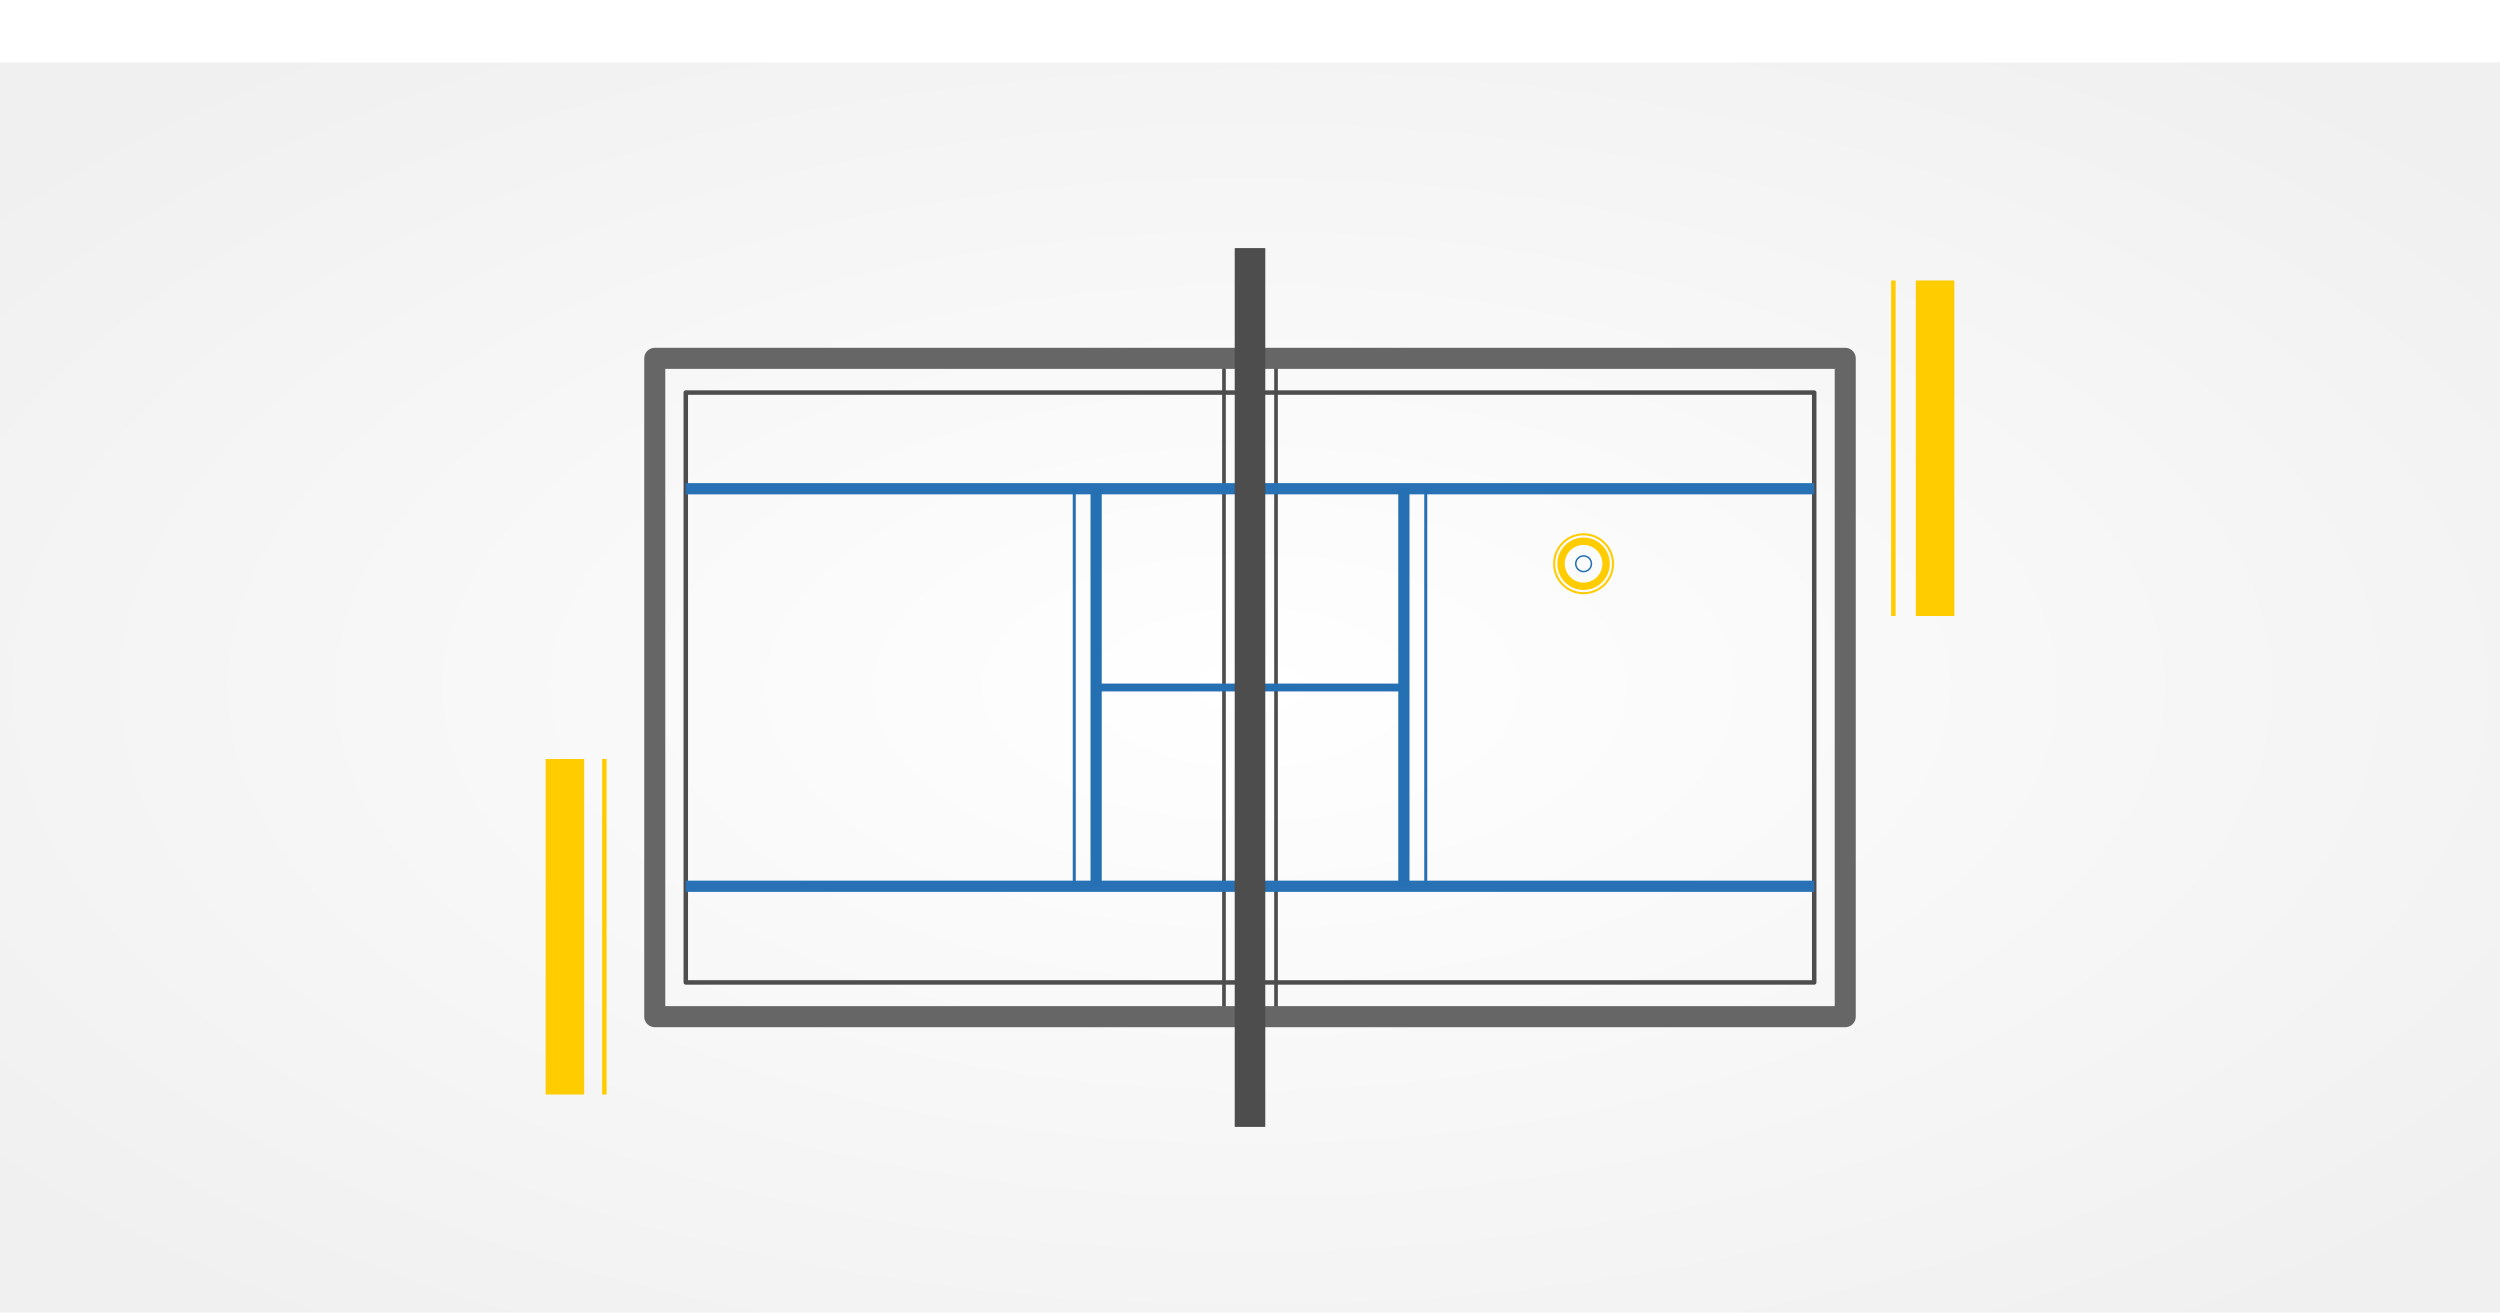
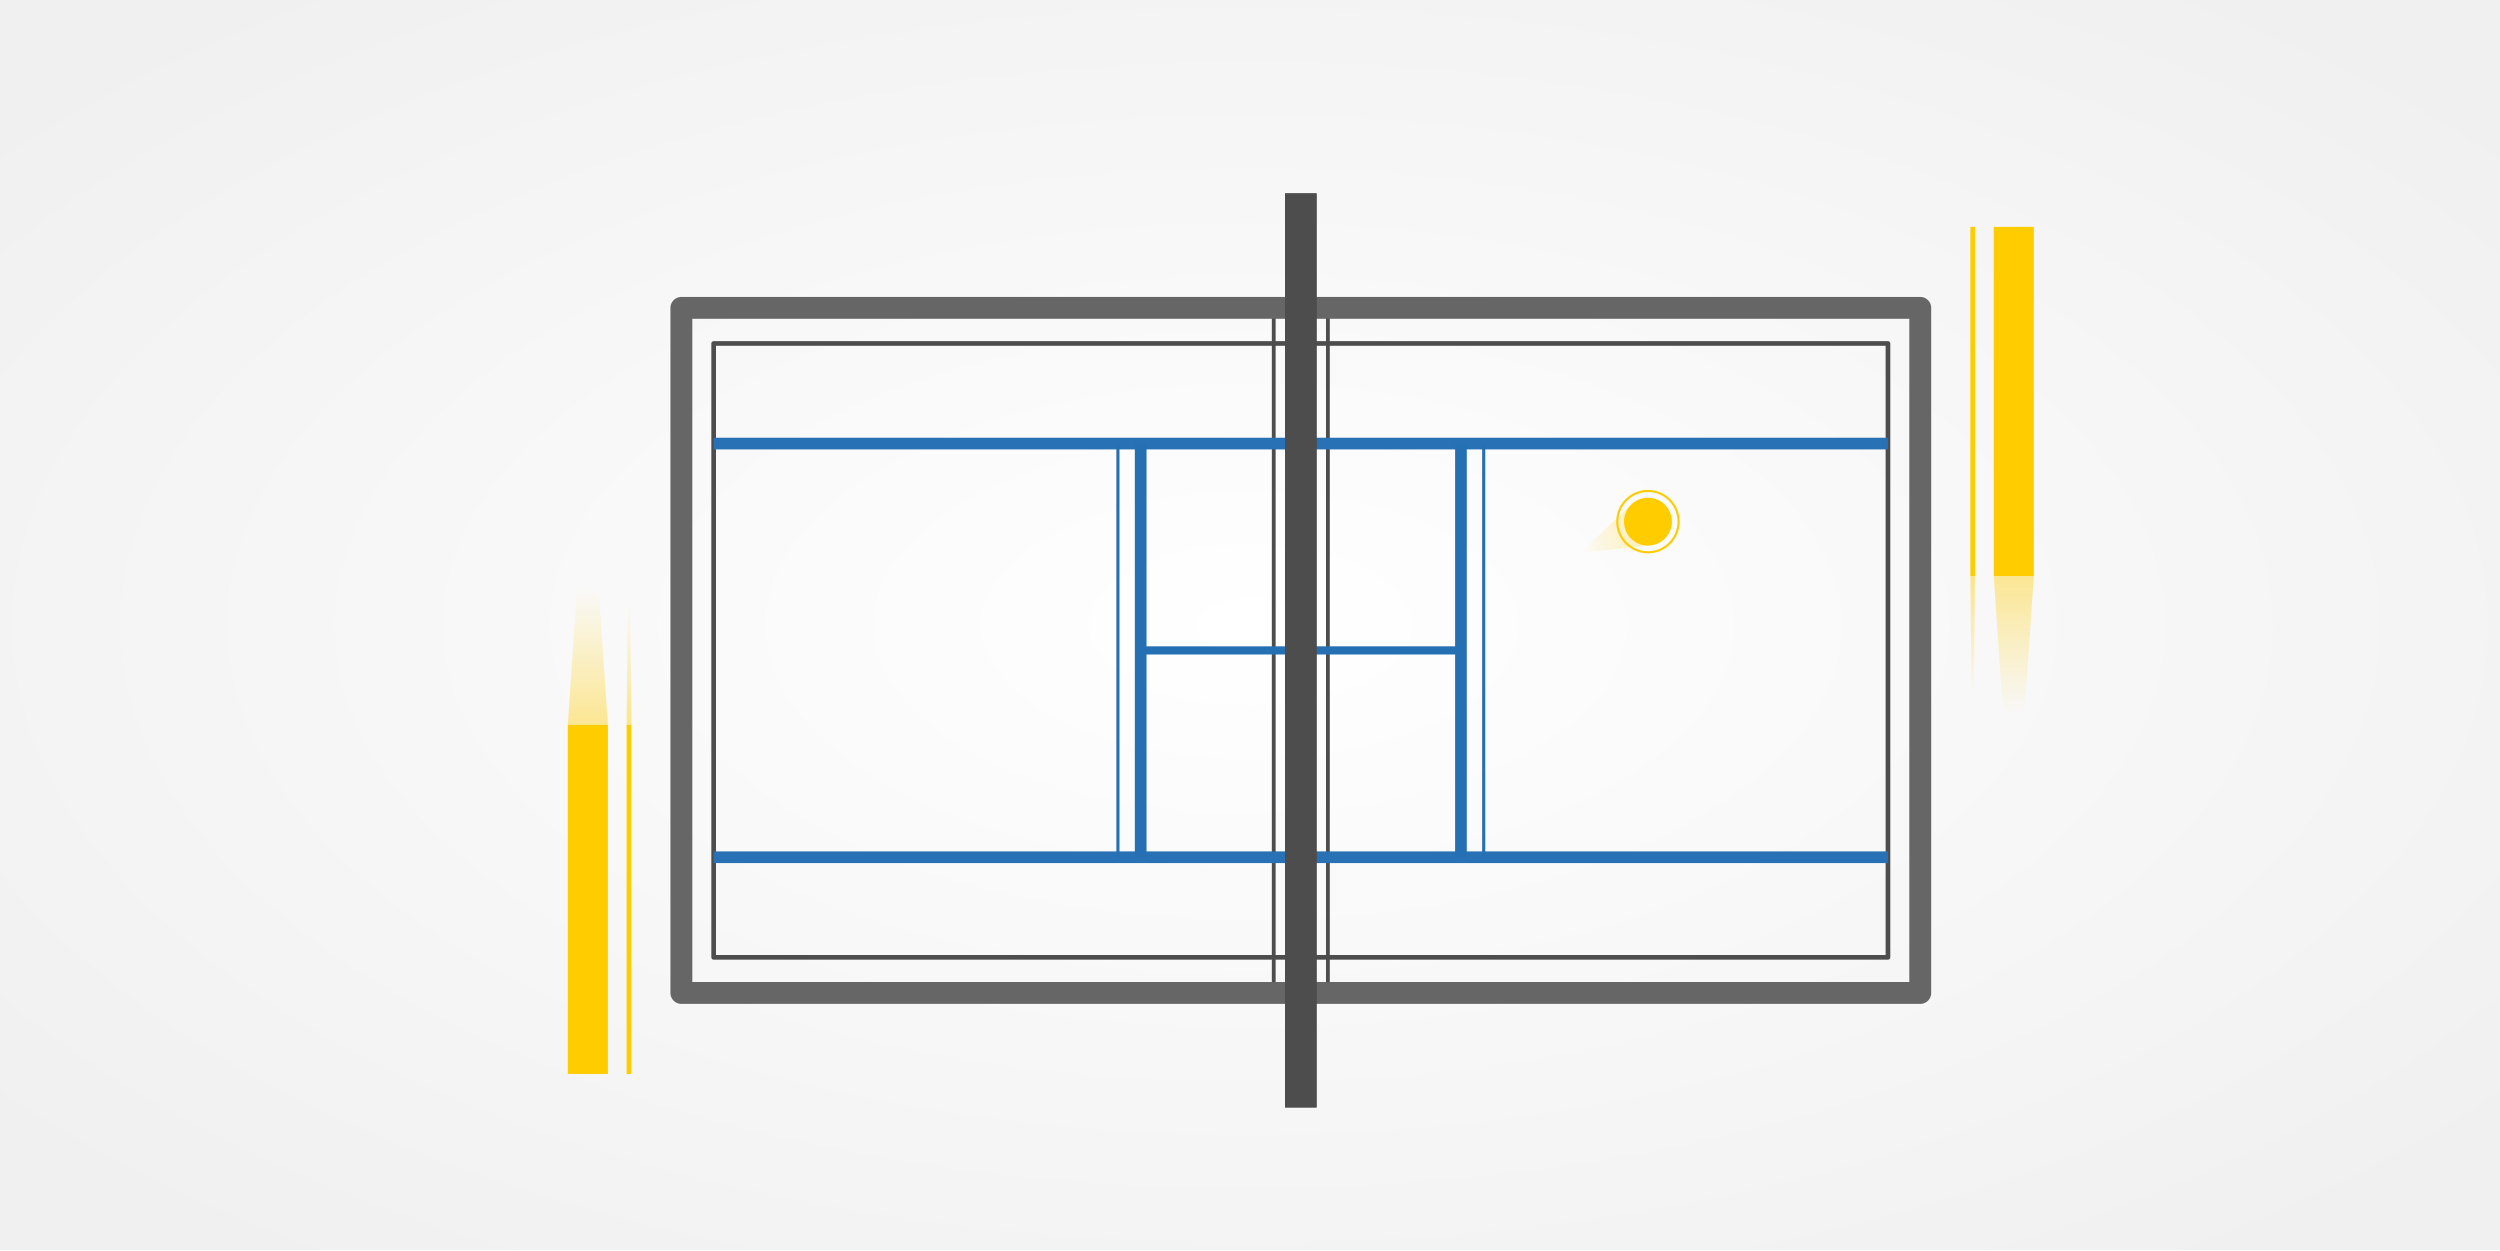
- <svg xmlns="http://www.w3.org/2000/svg" xmlns:xlink="http://www.w3.org/1999/xlink" width="677.333mm" height="355.6mm" viewBox="0 0 2400 1260" id="svg6072" version="1.1">
+ <svg xmlns="http://www.w3.org/2000/svg" xmlns:xlink="http://www.w3.org/1999/xlink" width="650.875mm" height="325.438mm" viewBox="0 0 2306.25 1153.125" id="svg6072" version="1.1">
  <defs id="defs6074">
    <linearGradient id="linearGradient6622">
      <stop style="stop-color:#ffffff;stop-opacity:1" offset="0" id="stop6624" />
      <stop style="stop-color:#f0f0f0;stop-opacity:1" offset="1" id="stop6626" />
    </linearGradient>
-     <radialGradient xlink:href="#linearGradient6622" id="radialGradient6628" cx="930.115" cy="691.061" fx="930.115" fy="691.061" r="1200" gradientTransform="matrix(9.4213388e-7,-0.643991,1.291667,-1.070851e-8,-41.19239,1371.348)" gradientUnits="userSpaceOnUse" />
+     <radialGradient xlink:href="#linearGradient6622" id="radialGradient6628" cx="930.115" cy="691.061" fx="930.115" fy="691.061" r="1200" gradientTransform="matrix(9.0533176e-7,-0.6188351,1.241211,-1.0290209e-8,-53.19939,1324.513)" gradientUnits="userSpaceOnUse" />
+     <linearGradient id="linearGradient1199">
+       <stop style="stop-color:#ffcc00;stop-opacity:0.45" offset="0" id="stop1195" />
+       <stop style="stop-color:#ffcc00;stop-opacity:0;" offset="1" id="stop1197" />
+     </linearGradient>
+     <linearGradient id="linearGradient1121">
+       <stop style="stop-color:#ffcc00;stop-opacity:0.394" offset="0" id="stop1117" />
+       <stop style="stop-color:#ffcc00;stop-opacity:0;" offset="1" id="stop1119" />
+     </linearGradient>
+     <linearGradient xlink:href="#linearGradient1121" id="linearGradient1115" x1="-60.636" y1="215.471" x2="-92.541" y2="240.933" gradientUnits="userSpaceOnUse" gradientTransform="rotate(21.45086,-78.25517,228.7803)" />
+     <linearGradient xlink:href="#linearGradient1199" id="linearGradient1153" x1="-521.054" y1="314.14" x2="-521.054" y2="249.784" gradientUnits="userSpaceOnUse" />
+     <linearGradient xlink:href="#linearGradient1199" id="linearGradient1175" x1="-502.92" y1="308.516" x2="-502.92" y2="257.19" gradientUnits="userSpaceOnUse" />
+     <linearGradient xlink:href="#linearGradient1199" id="linearGradient1181" gradientUnits="userSpaceOnUse" x1="-502.92" y1="308.516" x2="-502.92" y2="257.19" gradientTransform="rotate(180,-215.7143,276.6479)" />
+     <linearGradient xlink:href="#linearGradient1199" id="linearGradient1183" gradientUnits="userSpaceOnUse" x1="-521.054" y1="314.14" x2="-521.054" y2="249.784" gradientTransform="rotate(180,-215.7143,276.6479)" />
  </defs>
-   <g id="layer1" transform="translate(348.5714,-112.3622)">
-     <rect style="opacity:1;fill:url(#radialGradient6628);fill-opacity:1;stroke:none;stroke-width:2;stroke-linecap:round;stroke-linejoin:round;stroke-miterlimit:4;stroke-dasharray:none;stroke-dashoffset:10.8;stroke-opacity:1" id="rect6620" width="2400" height="1200" x="-348.571" y="172.362" />
-     <g transform="matrix(2.154286,0,0,2.154286,1316.139,176.3835)" id="layer1-8">
-       <rect y="26.648" x="-565.714" height="500" width="700" id="rect5921" style="opacity:0;fill:#e6e6e6;fill-opacity:1;stroke:none;stroke-width:1.5;stroke-linecap:round;stroke-linejoin:round;stroke-miterlimit:4;stroke-dasharray:none;stroke-dashoffset:10.8;stroke-opacity:1" />
-       <rect y="95.278" x="80.994" height="149.503" width="17.173" id="rect5966" style="opacity:1;fill:#ffcc00;fill-opacity:1;stroke:none;stroke-width:5;stroke-linecap:round;stroke-linejoin:round;stroke-miterlimit:4;stroke-dasharray:none;stroke-dashoffset:10.8;stroke-opacity:1" />
-       <rect style="opacity:1;fill:#ffcc00;fill-opacity:1;stroke:none;stroke-width:5;stroke-linecap:round;stroke-linejoin:round;stroke-miterlimit:4;stroke-dasharray:none;stroke-dashoffset:10.8;stroke-opacity:1" id="rect5968" width="17.173" height="149.503" x="-529.595" y="308.515" />
-       <g style="stroke:#4d4d4d;stroke-width:2.457;stroke-miterlimit:4;stroke-dasharray:none" transform="matrix(0.6626984,0,0,1,-71.57739,-3.9282227e-6)" id="g6068">
-         <path style="fill:none;fill-rule:evenodd;stroke:#4d4d4d;stroke-width:2.457;stroke-linecap:butt;stroke-linejoin:miter;stroke-miterlimit:4;stroke-dasharray:none;stroke-opacity:1" d="m -200,129.966 0,293.365" id="path6064" />
-         <path style="fill:none;fill-rule:evenodd;stroke:#4d4d4d;stroke-width:2.457;stroke-linecap:butt;stroke-linejoin:miter;stroke-miterlimit:4;stroke-dasharray:none;stroke-opacity:1" d="m -235,129.966 0,293.365" id="path6066" />
+   <g id="layer1" transform="translate(348.5714,-172.3622)">
+     <rect style="opacity:1;fill:url(#radialGradient6628);fill-opacity:1;stroke:none;stroke-width:1.922;stroke-linecap:round;stroke-linejoin:round;stroke-miterlimit:4;stroke-dasharray:none;stroke-dashoffset:10.8;stroke-opacity:1" id="rect6620" width="2306.25" height="1153.125" x="-348.571" y="172.362" />
+     <g id="layer1-6" transform="matrix(2.154285,0,0,2.154285,1316.139,176.3837)">
+       <rect style="opacity:0;fill:#e6e6e6;fill-opacity:1;stroke:none;stroke-width:1.5;stroke-linecap:round;stroke-linejoin:round;stroke-miterlimit:4;stroke-dasharray:none;stroke-dashoffset:10.8;stroke-opacity:1" id="rect5921-7" width="700" height="500" x="-565.714" y="26.648" />
+       <rect y="308.515" x="-529.595" height="149.503" width="17.173" id="rect5968-5" style="opacity:1;fill:#ffcc00;fill-opacity:1;stroke:none;stroke-width:5;stroke-linecap:round;stroke-linejoin:round;stroke-miterlimit:4;stroke-dasharray:none;stroke-dashoffset:10.8;stroke-opacity:1" />
+       <g id="g6068-3" transform="matrix(0.6626984,0,0,1,-71.57739,-3.9282227e-6)" style="stroke:#4d4d4d;stroke-width:2.457;stroke-miterlimit:4;stroke-dasharray:none">
+         <path id="path6064-5" d="M -200,129.966 V 423.33" style="fill:none;fill-rule:evenodd;stroke:#4d4d4d;stroke-width:2.457;stroke-linecap:butt;stroke-linejoin:miter;stroke-miterlimit:4;stroke-dasharray:none;stroke-opacity:1" />
+         <path id="path6066-6" d="M -235,129.966 V 423.33" style="fill:none;fill-rule:evenodd;stroke:#4d4d4d;stroke-width:2.457;stroke-linecap:butt;stroke-linejoin:miter;stroke-miterlimit:4;stroke-dasharray:none;stroke-opacity:1" />
      </g>
-       <rect style="opacity:1;fill:none;fill-opacity:1;stroke:#666666;stroke-width:9.375;stroke-linecap:round;stroke-linejoin:round;stroke-miterlimit:4;stroke-dasharray:none;stroke-dashoffset:10.8;stroke-opacity:1" id="rect5970" width="530.503" height="293.365" x="-480.966" y="129.966" />
-       <rect y="145.219" x="-467.143" height="262.857" width="502.857" id="rect5942" style="opacity:1;fill:none;fill-opacity:1;stroke:#4d4d4d;stroke-width:2;stroke-linecap:round;stroke-linejoin:round;stroke-miterlimit:4;stroke-dasharray:none;stroke-dashoffset:10.8;stroke-opacity:1" />
-       <g style="stroke:#2771b4;stroke-width:5;stroke-miterlimit:4;stroke-dasharray:none;stroke-opacity:1" transform="translate(-27.14287,7.142861)" id="g5948">
-         <path style="fill:none;fill-rule:evenodd;stroke:#2771b4;stroke-width:5;stroke-linecap:butt;stroke-linejoin:miter;stroke-miterlimit:4;stroke-dasharray:none;stroke-opacity:1" d="m -440,180.934 502.857,0" id="path5944" />
-         <path style="fill:none;fill-rule:evenodd;stroke:#2771b4;stroke-width:5;stroke-linecap:butt;stroke-linejoin:miter;stroke-miterlimit:4;stroke-dasharray:none;stroke-opacity:1" d="m -440,358.076 502.857,0" id="path5946" />
+       <rect y="129.966" x="-480.966" height="293.365" width="530.503" id="rect5970-2" style="opacity:1;fill:none;fill-opacity:1;stroke:#666666;stroke-width:9.375;stroke-linecap:round;stroke-linejoin:round;stroke-miterlimit:4;stroke-dasharray:none;stroke-dashoffset:10.8;stroke-opacity:1" />
+       <rect style="opacity:1;fill:none;fill-opacity:1;stroke:#4d4d4d;stroke-width:2;stroke-linecap:round;stroke-linejoin:round;stroke-miterlimit:4;stroke-dasharray:none;stroke-dashoffset:10.8;stroke-opacity:1" id="rect5942-9" width="502.857" height="262.857" x="-467.143" y="145.219" />
+       <g id="g5948-1" transform="translate(-27.14287,7.142861)" style="stroke:#2771b4;stroke-width:5;stroke-miterlimit:4;stroke-dasharray:none;stroke-opacity:1">
+         <path id="path5944-2" d="M -440,180.934 H 62.857" style="fill:none;fill-rule:evenodd;stroke:#2771b4;stroke-width:5;stroke-linecap:butt;stroke-linejoin:miter;stroke-miterlimit:4;stroke-dasharray:none;stroke-opacity:1" />
+         <path id="path5946-7" d="M -440,358.076 H 62.857" style="fill:none;fill-rule:evenodd;stroke:#2771b4;stroke-width:5;stroke-linecap:butt;stroke-linejoin:miter;stroke-miterlimit:4;stroke-dasharray:none;stroke-opacity:1" />
      </g>
-       <g style="stroke:#256fb3;stroke-width:5;stroke-miterlimit:4;stroke-dasharray:none;stroke-opacity:1" transform="translate(-18.57143,10.00001)" id="g5958">
-         <path style="fill:none;fill-rule:evenodd;stroke:#256fb3;stroke-width:5;stroke-linecap:butt;stroke-linejoin:miter;stroke-miterlimit:4;stroke-dasharray:none;stroke-opacity:1" d="m -265.714,178.076 0,177.143" id="path5952" />
-         <path style="fill:none;fill-rule:evenodd;stroke:#256fb3;stroke-width:5;stroke-linecap:butt;stroke-linejoin:miter;stroke-miterlimit:4;stroke-dasharray:none;stroke-opacity:1" d="m -128.571,178.076 0,177.143" id="path5954" />
+       <g id="g5958-0" transform="translate(-18.57143,10.00001)" style="stroke:#256fb3;stroke-width:5;stroke-miterlimit:4;stroke-dasharray:none;stroke-opacity:1">
+         <path id="path5952-9" d="M -265.714,178.076 V 355.219" style="fill:none;fill-rule:evenodd;stroke:#256fb3;stroke-width:5;stroke-linecap:butt;stroke-linejoin:miter;stroke-miterlimit:4;stroke-dasharray:none;stroke-opacity:1" />
+         <path id="path5954-3" d="M -128.571,178.076 V 355.219" style="fill:none;fill-rule:evenodd;stroke:#256fb3;stroke-width:5;stroke-linecap:butt;stroke-linejoin:miter;stroke-miterlimit:4;stroke-dasharray:none;stroke-opacity:1" />
      </g>
-       <path id="path5962" d="m -284.286,276.648 137.143,0" style="fill:none;fill-rule:evenodd;stroke:#256fb3;stroke-width:3.5;stroke-linecap:butt;stroke-linejoin:miter;stroke-miterlimit:4;stroke-dasharray:none;stroke-opacity:1" />
-       <circle r="10.037" cy="221.504" cx="-67.064" id="path5964" style="opacity:1;fill:none;fill-opacity:1;stroke:#ffcc00;stroke-width:3.284;stroke-linecap:round;stroke-linejoin:round;stroke-miterlimit:4;stroke-dasharray:none;stroke-dashoffset:10.8;stroke-opacity:1" />
-       <path id="path5956" d="m -215.714,80.934 0,391.429" style="fill:none;fill-rule:evenodd;stroke:#4d4d4d;stroke-width:13.5;stroke-linecap:butt;stroke-linejoin:miter;stroke-miterlimit:4;stroke-dasharray:none;stroke-opacity:1" />
-       <g id="g5972" transform="matrix(1.142132,0,0,1,9.448875,10.00001)" style="stroke:#256fb3;stroke-width:1.17;stroke-miterlimit:4;stroke-dasharray:none;stroke-opacity:1">
-         <path id="path5974" d="m -265.714,178.076 0,177.143" style="fill:none;fill-rule:evenodd;stroke:#256fb3;stroke-width:1.17;stroke-linecap:butt;stroke-linejoin:miter;stroke-miterlimit:4;stroke-dasharray:none;stroke-opacity:1" />
-         <path id="path5976" d="m -128.571,178.076 0,177.143" style="fill:none;fill-rule:evenodd;stroke:#256fb3;stroke-width:1.17;stroke-linecap:butt;stroke-linejoin:miter;stroke-miterlimit:4;stroke-dasharray:none;stroke-opacity:1" />
+       <path style="fill:none;fill-rule:evenodd;stroke:#256fb3;stroke-width:3.5;stroke-linecap:butt;stroke-linejoin:miter;stroke-miterlimit:4;stroke-dasharray:none;stroke-opacity:1" d="m -284.286,276.648 h 137.143" id="path5962-6" />
+       <circle style="opacity:1;fill:#ffcc00;fill-opacity:1;stroke:#ffcc00;stroke-width:2.885;stroke-linecap:round;stroke-linejoin:round;stroke-miterlimit:4;stroke-dasharray:none;stroke-dashoffset:10.8;stroke-opacity:1" id="path5964-0" cx="-67.064" cy="221.504" r="8.816" />
+       <path style="fill:none;fill-rule:evenodd;stroke:#4d4d4d;stroke-width:13.5;stroke-linecap:butt;stroke-linejoin:miter;stroke-miterlimit:4;stroke-dasharray:none;stroke-opacity:1" d="M -215.714,80.934 V 472.362" id="path5956-6" />
+       <g style="stroke:#256fb3;stroke-width:1.17;stroke-miterlimit:4;stroke-dasharray:none;stroke-opacity:1" transform="matrix(1.142132,0,0,1,9.448875,10.00001)" id="g5972-2">
+         <path style="fill:none;fill-rule:evenodd;stroke:#256fb3;stroke-width:1.17;stroke-linecap:butt;stroke-linejoin:miter;stroke-miterlimit:4;stroke-dasharray:none;stroke-opacity:1" d="M -265.714,178.076 V 355.219" id="path5974-6" />
+         <path style="fill:none;fill-rule:evenodd;stroke:#256fb3;stroke-width:1.17;stroke-linecap:butt;stroke-linejoin:miter;stroke-miterlimit:4;stroke-dasharray:none;stroke-opacity:1" d="M -128.571,178.076 V 355.219" id="path5976-1" />
      </g>
-       <circle style="opacity:1;fill:none;fill-opacity:1;stroke:#256fb3;stroke-width:0.684;stroke-linecap:round;stroke-linejoin:round;stroke-miterlimit:4;stroke-dasharray:none;stroke-dashoffset:10.8;stroke-opacity:1" id="circle5978" cx="-67.064" cy="221.504" r="3.491" />
-       <circle r="13.13" cy="221.504" cx="-67.064" id="circle5980" style="opacity:1;fill:none;fill-opacity:1;stroke:#ffcc00;stroke-width:0.923;stroke-linecap:round;stroke-linejoin:round;stroke-miterlimit:4;stroke-dasharray:none;stroke-dashoffset:10.8;stroke-opacity:1" />
-       <path id="path6042" d="m -503.422,308.515 0,149.503" style="fill:none;fill-rule:evenodd;stroke:#ffcc00;stroke-width:2;stroke-linecap:butt;stroke-linejoin:miter;stroke-miterlimit:4;stroke-dasharray:none;stroke-opacity:1" />
-       <path id="path6044" d="m 70.994,95.278 0,149.503" style="fill:none;fill-rule:evenodd;stroke:#ffcc00;stroke-width:2;stroke-linecap:butt;stroke-linejoin:miter;stroke-miterlimit:4;stroke-dasharray:none;stroke-opacity:1" />
-       <path style="fill:none;fill-rule:evenodd;stroke:#4d4d4d;stroke-width:13.5;stroke-linecap:butt;stroke-linejoin:miter;stroke-miterlimit:4;stroke-dasharray:none;stroke-opacity:1" d="m -215.714,80.934 0,391.429" id="path6062" />
+       <circle style="opacity:1;fill:none;fill-opacity:1;stroke:#ffcc00;stroke-width:0.923;stroke-linecap:round;stroke-linejoin:round;stroke-miterlimit:4;stroke-dasharray:none;stroke-dashoffset:10.8;stroke-opacity:1" id="circle5980-8" cx="-67.064" cy="221.504" r="13.13" />
+       <path style="color:#000000;font-style:normal;font-variant:normal;font-weight:normal;font-stretch:normal;font-size:medium;line-height:normal;font-family:sans-serif;font-variant-ligatures:normal;font-variant-position:normal;font-variant-caps:normal;font-variant-numeric:normal;font-variant-alternates:normal;font-variant-east-asian:normal;font-feature-settings:normal;font-variation-settings:normal;text-indent:0;text-align:start;text-decoration:none;text-decoration-line:none;text-decoration-style:solid;text-decoration-color:#000000;letter-spacing:normal;word-spacing:normal;text-transform:none;writing-mode:lr-tb;direction:ltr;text-orientation:mixed;dominant-baseline:auto;baseline-shift:baseline;text-anchor:start;white-space:normal;shape-padding:0;shape-margin:0;inline-size:0;clip-rule:nonzero;display:inline;overflow:visible;visibility:visible;opacity:1;isolation:auto;mix-blend-mode:normal;color-interpolation:sRGB;color-interpolation-filters:linearRGB;solid-color:#000000;solid-opacity:1;vector-effect:none;fill:#ffcc00;fill-opacity:1;fill-rule:evenodd;stroke:none;stroke-width:2;stroke-linecap:butt;stroke-linejoin:miter;stroke-miterlimit:4;stroke-dasharray:none;stroke-dashoffset:0;stroke-opacity:1;color-rendering:auto;image-rendering:auto;shape-rendering:auto;text-rendering:auto;enable-background:accumulate;stop-color:#000000;stop-opacity:1" d="m -504.422,308.516 v 149.502 h 2 V 308.516 Z" id="path1165" />
+       <path id="path6062-7" d="M -215.714,80.934 V 472.362" style="fill:none;fill-rule:evenodd;stroke:#4d4d4d;stroke-width:13.5;stroke-linecap:butt;stroke-linejoin:miter;stroke-miterlimit:4;stroke-dasharray:none;stroke-opacity:1" />
+       <path style="fill:url(#linearGradient1115);fill-opacity:1;stroke:none;stroke-width:0.938px;stroke-linecap:butt;stroke-linejoin:miter;stroke-opacity:1" d="m -74.231,214.252 -21.765,20.615 29.57,-3.154 -7.806,-17.462" id="path1082" />
+       <path style="fill:url(#linearGradient1153);fill-opacity:1;stroke:none;stroke-width:0.938px;stroke-linecap:butt;stroke-linejoin:miter;stroke-opacity:1" d="m -529.595,308.515 3.972,-58.765 9.228,0.069 3.972,58.696 z" id="path1145" />
+       <path style="fill:url(#linearGradient1175);fill-opacity:1;stroke:none;stroke-width:0.938px;stroke-linecap:butt;stroke-linejoin:miter;stroke-opacity:1" d="m -504.422,308.516 0.497,-51.325 h 1.004 l 0.498,51.325 z" id="path1167" />
+       <path style="fill:url(#linearGradient1183);fill-opacity:1;stroke:none;stroke-width:0.938px;stroke-linecap:butt;stroke-linejoin:miter;stroke-opacity:1" d="m 98.166,244.781 -3.972,58.765 -9.228,-0.069 -3.972,-58.696 z" id="path1177" />
+       <path style="fill:url(#linearGradient1181);fill-opacity:1;stroke:none;stroke-width:0.938px;stroke-linecap:butt;stroke-linejoin:miter;stroke-opacity:1" d="m 72.993,244.78 -0.497,51.325 h -1.004 l -0.498,-51.325 z" id="path1179" />
+       <rect y="-244.781" x="-98.166" height="149.503" width="17.173" id="rect1185" style="opacity:1;fill:#ffcc00;fill-opacity:1;stroke:none;stroke-width:5;stroke-linecap:round;stroke-linejoin:round;stroke-miterlimit:4;stroke-dasharray:none;stroke-dashoffset:10.8;stroke-opacity:1" transform="scale(-1)" />
+       <path style="color:#000000;font-style:normal;font-variant:normal;font-weight:normal;font-stretch:normal;font-size:medium;line-height:normal;font-family:sans-serif;font-variant-ligatures:normal;font-variant-position:normal;font-variant-caps:normal;font-variant-numeric:normal;font-variant-alternates:normal;font-variant-east-asian:normal;font-feature-settings:normal;font-variation-settings:normal;text-indent:0;text-align:start;text-decoration:none;text-decoration-line:none;text-decoration-style:solid;text-decoration-color:#000000;letter-spacing:normal;word-spacing:normal;text-transform:none;writing-mode:lr-tb;direction:ltr;text-orientation:mixed;dominant-baseline:auto;baseline-shift:baseline;text-anchor:start;white-space:normal;shape-padding:0;shape-margin:0;inline-size:0;clip-rule:nonzero;display:inline;overflow:visible;visibility:visible;opacity:1;isolation:auto;mix-blend-mode:normal;color-interpolation:sRGB;color-interpolation-filters:linearRGB;solid-color:#000000;solid-opacity:1;vector-effect:none;fill:#ffcc00;fill-opacity:1;fill-rule:evenodd;stroke:none;stroke-width:2;stroke-linecap:butt;stroke-linejoin:miter;stroke-miterlimit:4;stroke-dasharray:none;stroke-dashoffset:0;stroke-opacity:1;color-rendering:auto;image-rendering:auto;shape-rendering:auto;text-rendering:auto;enable-background:accumulate;stop-color:#000000;stop-opacity:1" d="M 72.993,244.78 V 95.278 h -2 V 244.78 Z" id="path1187" />
    </g>
  </g>
</svg>
